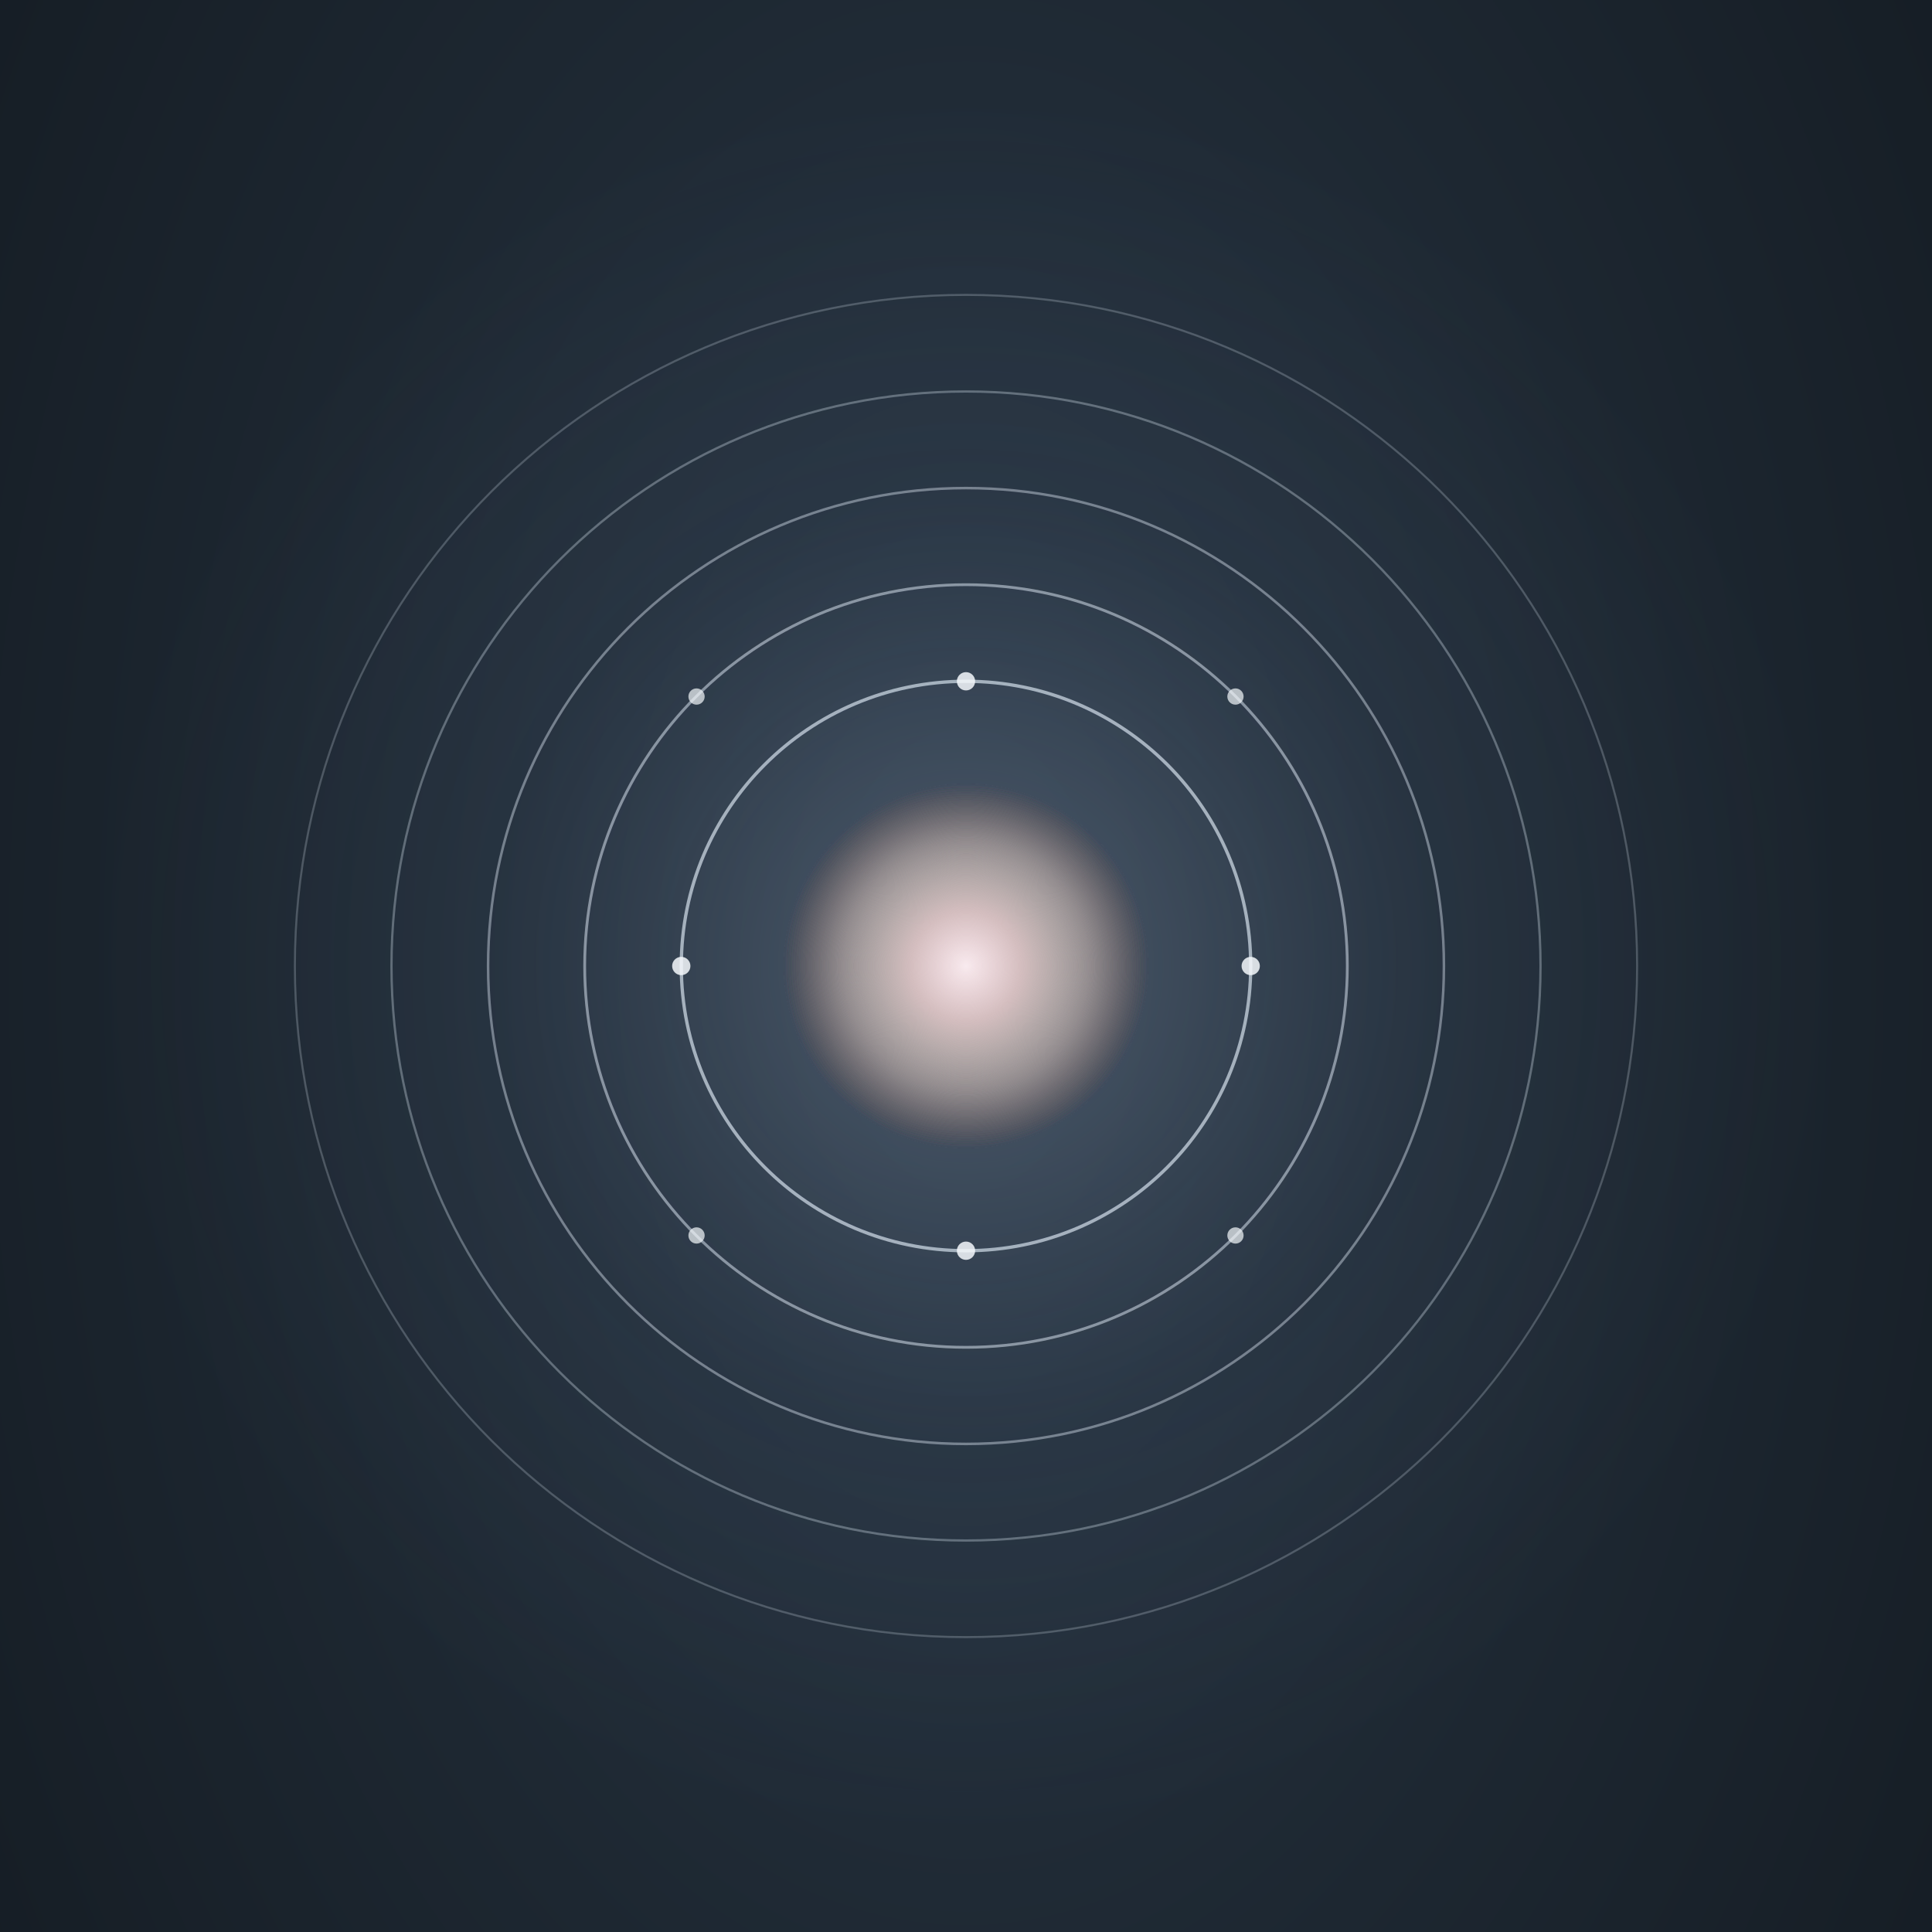
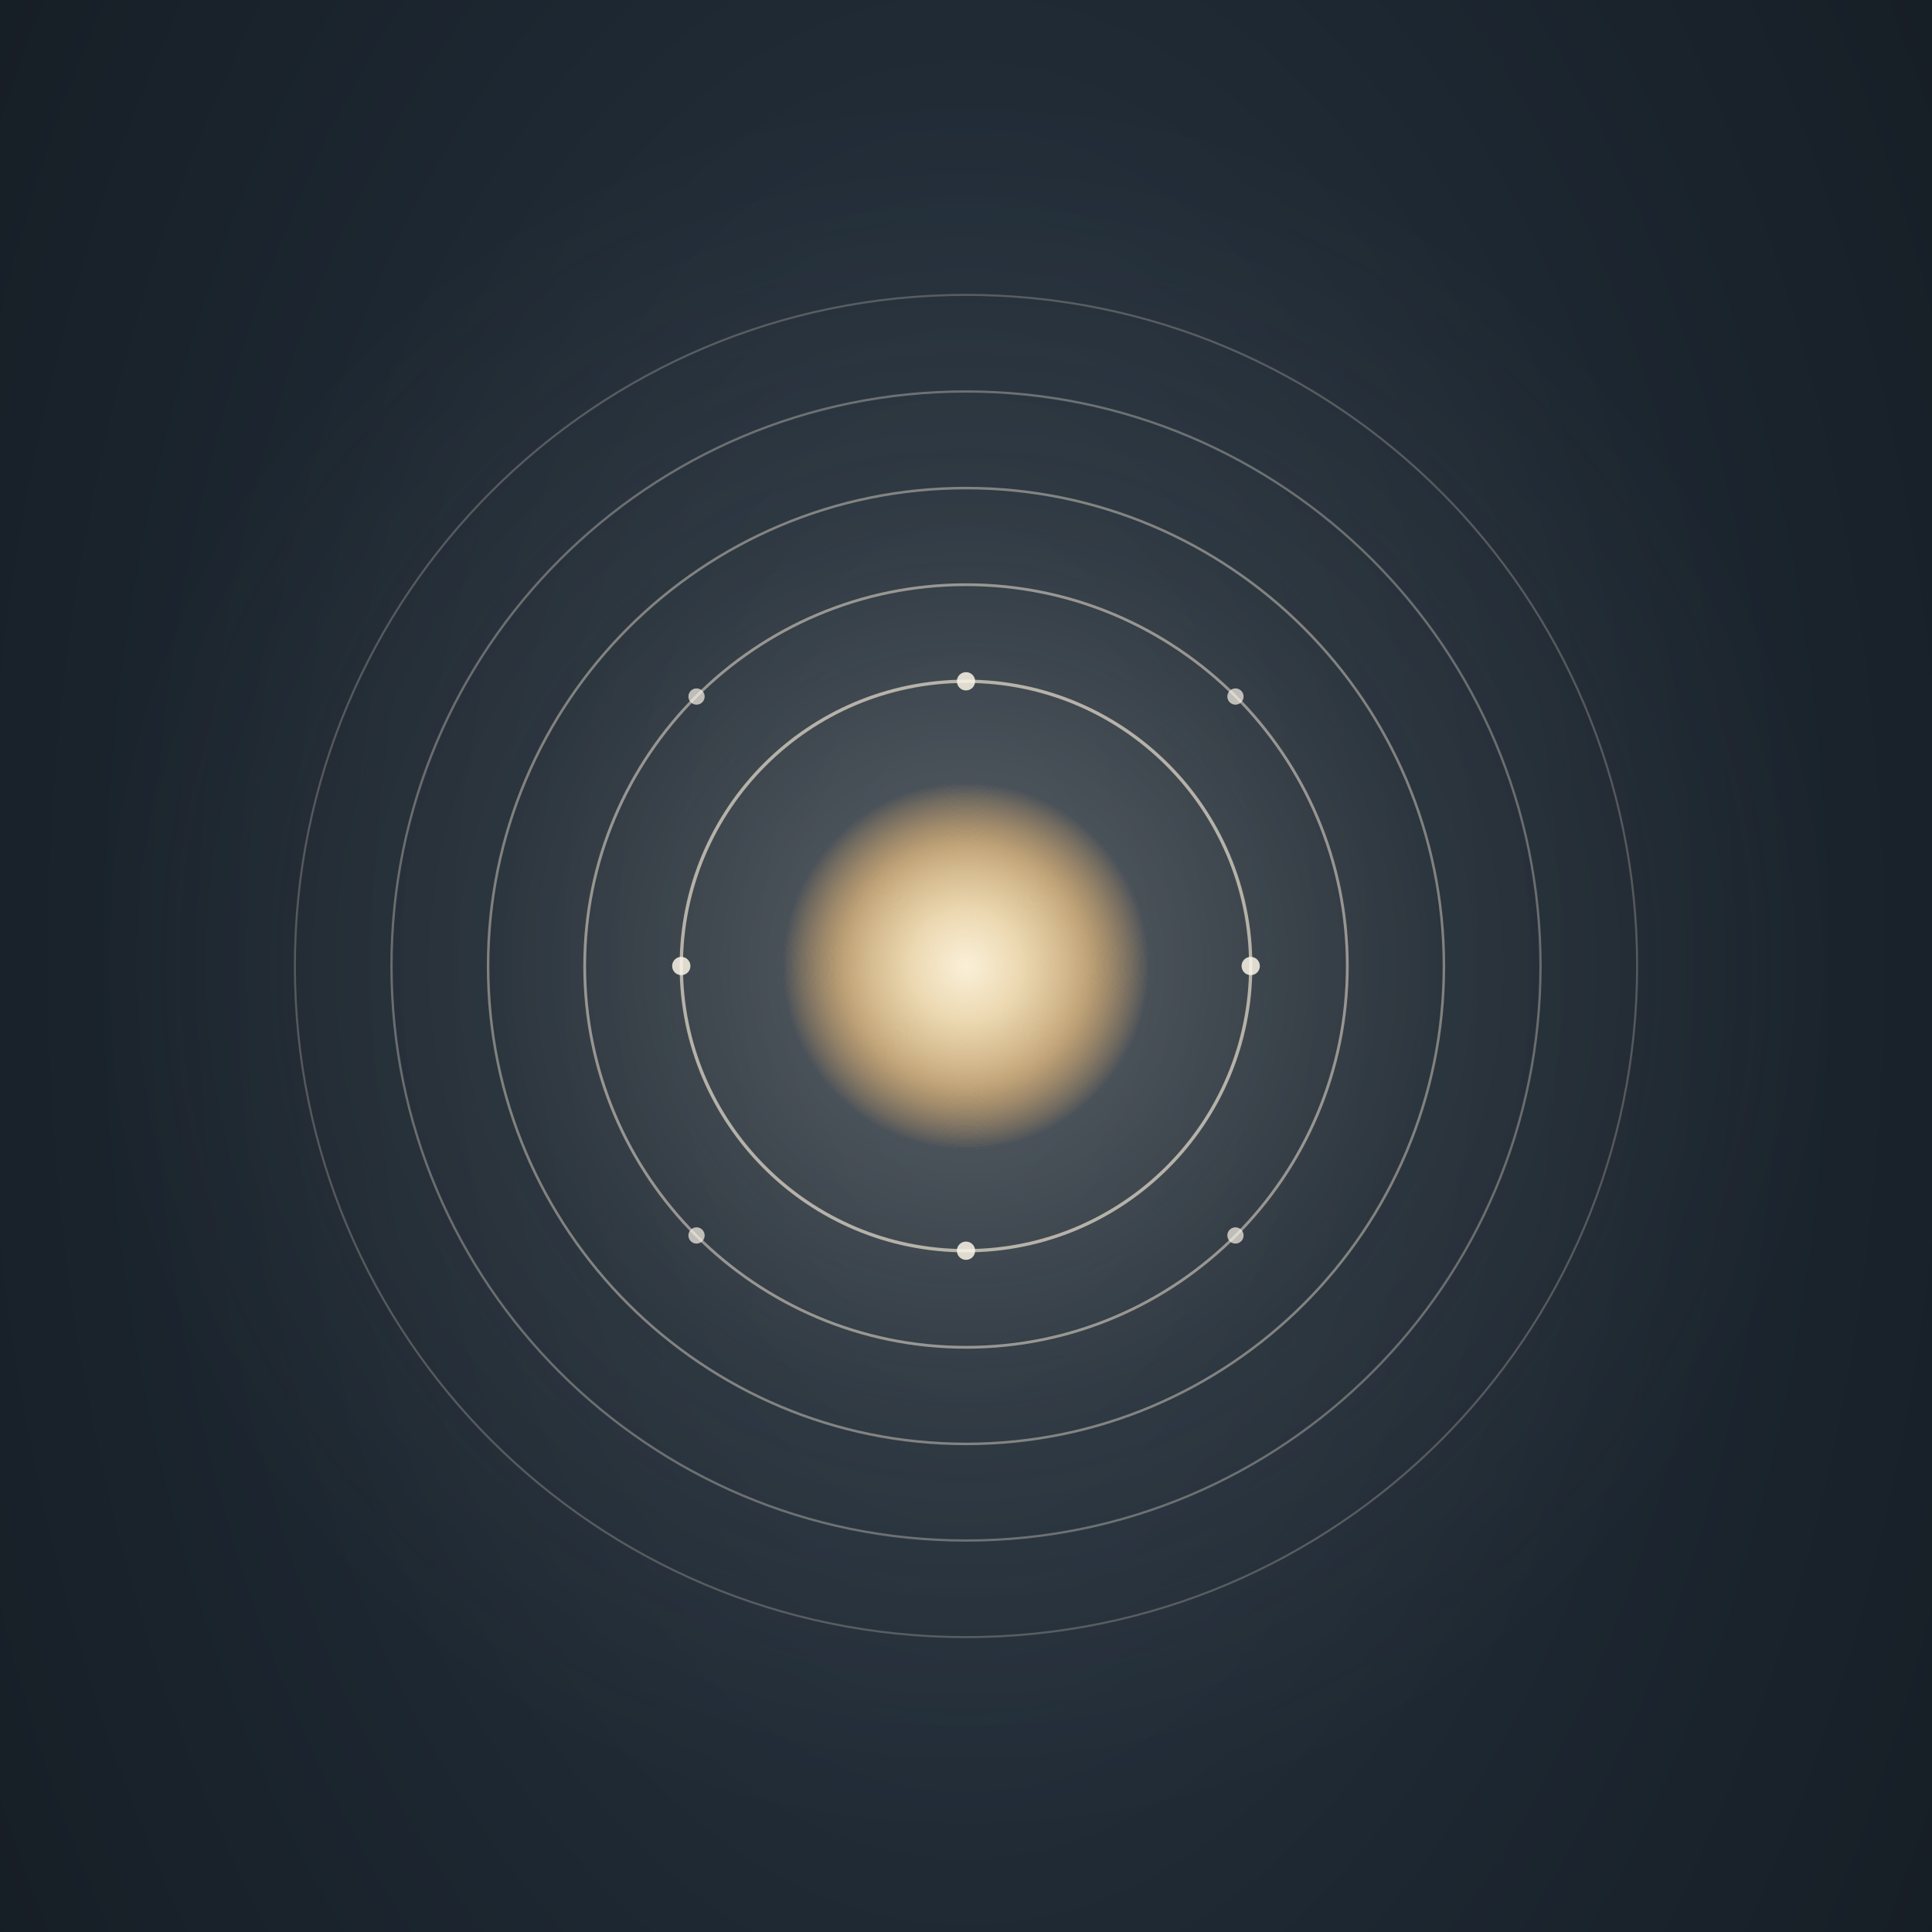
<svg xmlns="http://www.w3.org/2000/svg" viewBox="0 80 380 380" role="img" aria-label="Den Biodynamiske Model">
  <defs>
    <style>
@keyframes core-r { 0%, 100% { r: 30px; } 50% { r: 38px; } }
@keyframes aura-r { 0%, 100% { rx: 158px; ry: 158px; } 50% { rx: 182px; ry: 182px; } }
@keyframes rings-breathe {
  0%, 100% { transform: scale(1); }
  50% { transform: scale(1.1); }
}
.core { animation: core-r 8s ease-in-out infinite; }
.aura { animation: aura-r 8s ease-in-out infinite; }
.rings-group {
  animation: rings-breathe 8s ease-in-out infinite;
  transform-origin: 190px 270px;
  transform-box: view-box;
}

/* Farve-cyklus: 7 farver à 4 sekunder = 28 sekunders cyklus.
   Hver kerne træder frem i sit øjeblik og fader stille ud igen */
@keyframes color-cycle {
  0%, 100% { opacity: 0; }
  3.57% { opacity: 1; }     /* fader ind */
  10.71% { opacity: 1; }    /* holder fuldt synlig (~2s) */
  14.28% { opacity: 0; }    /* fader ud */
}
.core-color {
  animation: color-cycle 28s ease-in-out infinite;
}
.color-1 { animation-delay: 0s; }      /* Modellen - isblå */
.color-2 { animation-delay: -24s; }    /* Begreber - gylden */
.color-3 { animation-delay: -20s; }    /* Zoner - havblå */
.color-4 { animation-delay: -16s; }    /* Egenskaber - perle */
.color-5 { animation-delay: -12s; }    /* Rejsen - rose */
.color-6 { animation-delay: -8s; }     /* Inspiration - teal */
.color-7 { animation-delay: -4s; }     /* Blechschmidt - fersken */

@media (prefers-reduced-motion: reduce) {
  .core, .aura, .rings-group, .core-color { animation: none; }
  .core-color { opacity: 0; }
  .color-1 { opacity: 1; }
}
</style>
    <radialGradient id="well" cx="50%" cy="42%" r="65%">
      <stop offset="0%" stop-color="#2a3847" />
      <stop offset="55%" stop-color="#1d2731" />
      <stop offset="100%" stop-color="#141b22" />
    </radialGradient>
    <radialGradient id="aura-g" cx="50%" cy="50%" r="50%">
-       <stop offset="0%" stop-color="#b8c8dc" stop-opacity="0.28" />
-       <stop offset="55%" stop-color="#6a7e9c" stop-opacity="0.08" />
-       <stop offset="100%" stop-color="#6a7e9c" stop-opacity="0" />
+       <stop offset="0%" stop-color="#e8dfcf" stop-opacity="0.28" />
+       <stop offset="55%" stop-color="#a89880" stop-opacity="0.08" />
+       <stop offset="100%" stop-color="#a89880" stop-opacity="0" />
    </radialGradient>
    <radialGradient id="core-1" cx="50%" cy="50%" r="50%">
-       <stop offset="0%" stop-color="#fcf6e8" stop-opacity="1" />
-       <stop offset="30%" stop-color="#ecdcb0" stop-opacity="0.75" />
-       <stop offset="70%" stop-color="#c0a878" stop-opacity="0.25" />
+       <stop offset="0%" stop-color="#faf4e8" stop-opacity="1" />
+       <stop offset="30%" stop-color="#f0e2c8" stop-opacity="0.75" />
+       <stop offset="70%" stop-color="#d4b98f" stop-opacity="0.25" />
+       <stop offset="100%" stop-color="#c9b8a0" stop-opacity="0" />
+     </radialGradient>
+     <radialGradient id="core-2" cx="50%" cy="50%" r="50%">
+       <stop offset="0%" stop-color="#fdf6e8" stop-opacity="1" />
+       <stop offset="30%" stop-color="#ecdcb8" stop-opacity="0.75" />
+       <stop offset="70%" stop-color="#c8a878" stop-opacity="0.25" />
+       <stop offset="100%" stop-color="#a89880" stop-opacity="0" />
+     </radialGradient>
+     <radialGradient id="core-3" cx="50%" cy="50%" r="50%">
+       <stop offset="0%" stop-color="#fbf2e0" stop-opacity="1" />
+       <stop offset="30%" stop-color="#ecd8b0" stop-opacity="0.75" />
+       <stop offset="70%" stop-color="#c8a070" stop-opacity="0.25" />
      <stop offset="100%" stop-color="#806848" stop-opacity="0" />
    </radialGradient>
-     <radialGradient id="core-2" cx="50%" cy="50%" r="50%">
-       <stop offset="0%" stop-color="#fcefea" stop-opacity="1" />
-       <stop offset="30%" stop-color="#ecbcb0" stop-opacity="0.75" />
-       <stop offset="70%" stop-color="#c08478" stop-opacity="0.25" />
-       <stop offset="100%" stop-color="#80483c" stop-opacity="0" />
-     </radialGradient>
-     <radialGradient id="core-3" cx="50%" cy="50%" r="50%">
-       <stop offset="0%" stop-color="#f8eaf2" stop-opacity="1" />
-       <stop offset="30%" stop-color="#dcbcd0" stop-opacity="0.75" />
-       <stop offset="70%" stop-color="#a884a0" stop-opacity="0.25" />
-       <stop offset="100%" stop-color="#684c64" stop-opacity="0" />
-     </radialGradient>
    <radialGradient id="core-4" cx="50%" cy="50%" r="50%">
-       <stop offset="0%" stop-color="#ecebf6" stop-opacity="1" />
-       <stop offset="30%" stop-color="#bcb8d8" stop-opacity="0.75" />
-       <stop offset="70%" stop-color="#8884a8" stop-opacity="0.25" />
-       <stop offset="100%" stop-color="#504c70" stop-opacity="0" />
+       <stop offset="0%" stop-color="#fdf8ec" stop-opacity="1" />
+       <stop offset="30%" stop-color="#f4e6c8" stop-opacity="0.75" />
+       <stop offset="70%" stop-color="#d4b888" stop-opacity="0.25" />
+       <stop offset="100%" stop-color="#c8a878" stop-opacity="0" />
    </radialGradient>
    <radialGradient id="core-5" cx="50%" cy="50%" r="50%">
-       <stop offset="0%" stop-color="#e8f2f4" stop-opacity="1" />
-       <stop offset="30%" stop-color="#b4d0d4" stop-opacity="0.75" />
-       <stop offset="70%" stop-color="#7c9ca4" stop-opacity="0.25" />
-       <stop offset="100%" stop-color="#48646c" stop-opacity="0" />
+       <stop offset="0%" stop-color="#f8eed8" stop-opacity="1" />
+       <stop offset="30%" stop-color="#e8d4a8" stop-opacity="0.75" />
+       <stop offset="70%" stop-color="#c4a070" stop-opacity="0.25" />
+       <stop offset="100%" stop-color="#806448" stop-opacity="0" />
    </radialGradient>
    <radialGradient id="core-6" cx="50%" cy="50%" r="50%">
-       <stop offset="0%" stop-color="#ecf2e8" stop-opacity="1" />
-       <stop offset="30%" stop-color="#bcd0b4" stop-opacity="0.75" />
-       <stop offset="70%" stop-color="#849c80" stop-opacity="0.25" />
-       <stop offset="100%" stop-color="#506450" stop-opacity="0" />
+       <stop offset="0%" stop-color="#fcf2dc" stop-opacity="1" />
+       <stop offset="30%" stop-color="#ecdcb8" stop-opacity="0.75" />
+       <stop offset="70%" stop-color="#c0a474" stop-opacity="0.25" />
+       <stop offset="100%" stop-color="#7c6448" stop-opacity="0" />
    </radialGradient>
    <radialGradient id="core-7" cx="50%" cy="50%" r="50%">
-       <stop offset="0%" stop-color="#f8eaee" stop-opacity="1" />
-       <stop offset="30%" stop-color="#dcb8c0" stop-opacity="0.75" />
-       <stop offset="70%" stop-color="#a8848c" stop-opacity="0.25" />
-       <stop offset="100%" stop-color="#684c54" stop-opacity="0" />
+       <stop offset="0%" stop-color="#faf0d8" stop-opacity="1" />
+       <stop offset="30%" stop-color="#ecd8b0" stop-opacity="0.75" />
+       <stop offset="70%" stop-color="#c4a070" stop-opacity="0.25" />
+       <stop offset="100%" stop-color="#806848" stop-opacity="0" />
    </radialGradient>
  </defs>
  <rect x="0" y="0" width="380" height="640" fill="url(#well)" />
  <ellipse class="aura" cx="190" cy="270" rx="170" ry="170" fill="url(#aura-g)" />
  <g class="rings-group" fill="none">
-     <circle cx="190" cy="270" r="56" stroke="#d4dfeb" stroke-width="0.65" opacity="0.7" />
-     <circle cx="190" cy="270" r="75" stroke="#d4dfeb" stroke-width="0.55" opacity="0.55" />
-     <circle cx="190" cy="270" r="94" stroke="#d4dfeb" stroke-width="0.5" opacity="0.45" />
-     <circle cx="190" cy="270" r="113" stroke="#d4dfeb" stroke-width="0.45" opacity="0.35" />
-     <circle cx="190" cy="270" r="132" stroke="#d4dfeb" stroke-width="0.4" opacity="0.25" />
+     <circle cx="190" cy="270" r="56" stroke="#e8dfcf" stroke-width="0.65" opacity="0.7" />
+     <circle cx="190" cy="270" r="75" stroke="#e8dfcf" stroke-width="0.55" opacity="0.55" />
+     <circle cx="190" cy="270" r="94" stroke="#e8dfcf" stroke-width="0.5" opacity="0.45" />
+     <circle cx="190" cy="270" r="113" stroke="#e8dfcf" stroke-width="0.45" opacity="0.35" />
+     <circle cx="190" cy="270" r="132" stroke="#e8dfcf" stroke-width="0.4" opacity="0.25" />
  </g>
  <g class="rings-group">
-     <circle cx="190" cy="214" r="1.8" fill="#f4f8fb" opacity="0.85" />
-     <circle cx="246" cy="270" r="1.8" fill="#f4f8fb" opacity="0.85" />
-     <circle cx="190" cy="326" r="1.8" fill="#f4f8fb" opacity="0.85" />
-     <circle cx="134" cy="270" r="1.8" fill="#f4f8fb" opacity="0.85" />
-     <circle cx="243" cy="217" r="1.6" fill="#f4f8fb" opacity="0.7" />
-     <circle cx="243" cy="323" r="1.6" fill="#f4f8fb" opacity="0.7" />
-     <circle cx="137" cy="323" r="1.6" fill="#f4f8fb" opacity="0.7" />
-     <circle cx="137" cy="217" r="1.6" fill="#f4f8fb" opacity="0.7" />
+     <circle cx="190" cy="214" r="1.8" fill="#faf4e8" opacity="0.85" />
+     <circle cx="246" cy="270" r="1.8" fill="#faf4e8" opacity="0.85" />
+     <circle cx="190" cy="326" r="1.8" fill="#faf4e8" opacity="0.85" />
+     <circle cx="134" cy="270" r="1.8" fill="#faf4e8" opacity="0.85" />
+     <circle cx="243" cy="217" r="1.6" fill="#faf4e8" opacity="0.7" />
+     <circle cx="243" cy="323" r="1.6" fill="#faf4e8" opacity="0.7" />
+     <circle cx="137" cy="323" r="1.6" fill="#faf4e8" opacity="0.7" />
+     <circle cx="137" cy="217" r="1.6" fill="#faf4e8" opacity="0.7" />
  </g>
  <circle class="core core-color color-1" cx="190" cy="270" r="36" fill="url(#core-1)" />
  <circle class="core core-color color-2" cx="190" cy="270" r="36" fill="url(#core-2)" />
  <circle class="core core-color color-3" cx="190" cy="270" r="36" fill="url(#core-3)" />
  <circle class="core core-color color-4" cx="190" cy="270" r="36" fill="url(#core-4)" />
  <circle class="core core-color color-5" cx="190" cy="270" r="36" fill="url(#core-5)" />
  <circle class="core core-color color-6" cx="190" cy="270" r="36" fill="url(#core-6)" />
  <circle class="core core-color color-7" cx="190" cy="270" r="36" fill="url(#core-7)" />
  <line x1="140" y1="520" x2="240" y2="520" stroke="#6a7e9c" stroke-width="0.5" opacity="0.55" />
  <text x="190" y="555" text-anchor="middle" font-family="Cinzel, serif" font-size="12" letter-spacing="4" fill="#d4dfeb" opacity="0.95">MODELLEN</text>
  <text x="190" y="580" text-anchor="middle" font-family="Cormorant Garamond, Georgia, serif" font-size="13" font-style="italic" fill="#95aac4" opacity="0.85">manifestationens lag</text>
</svg>
